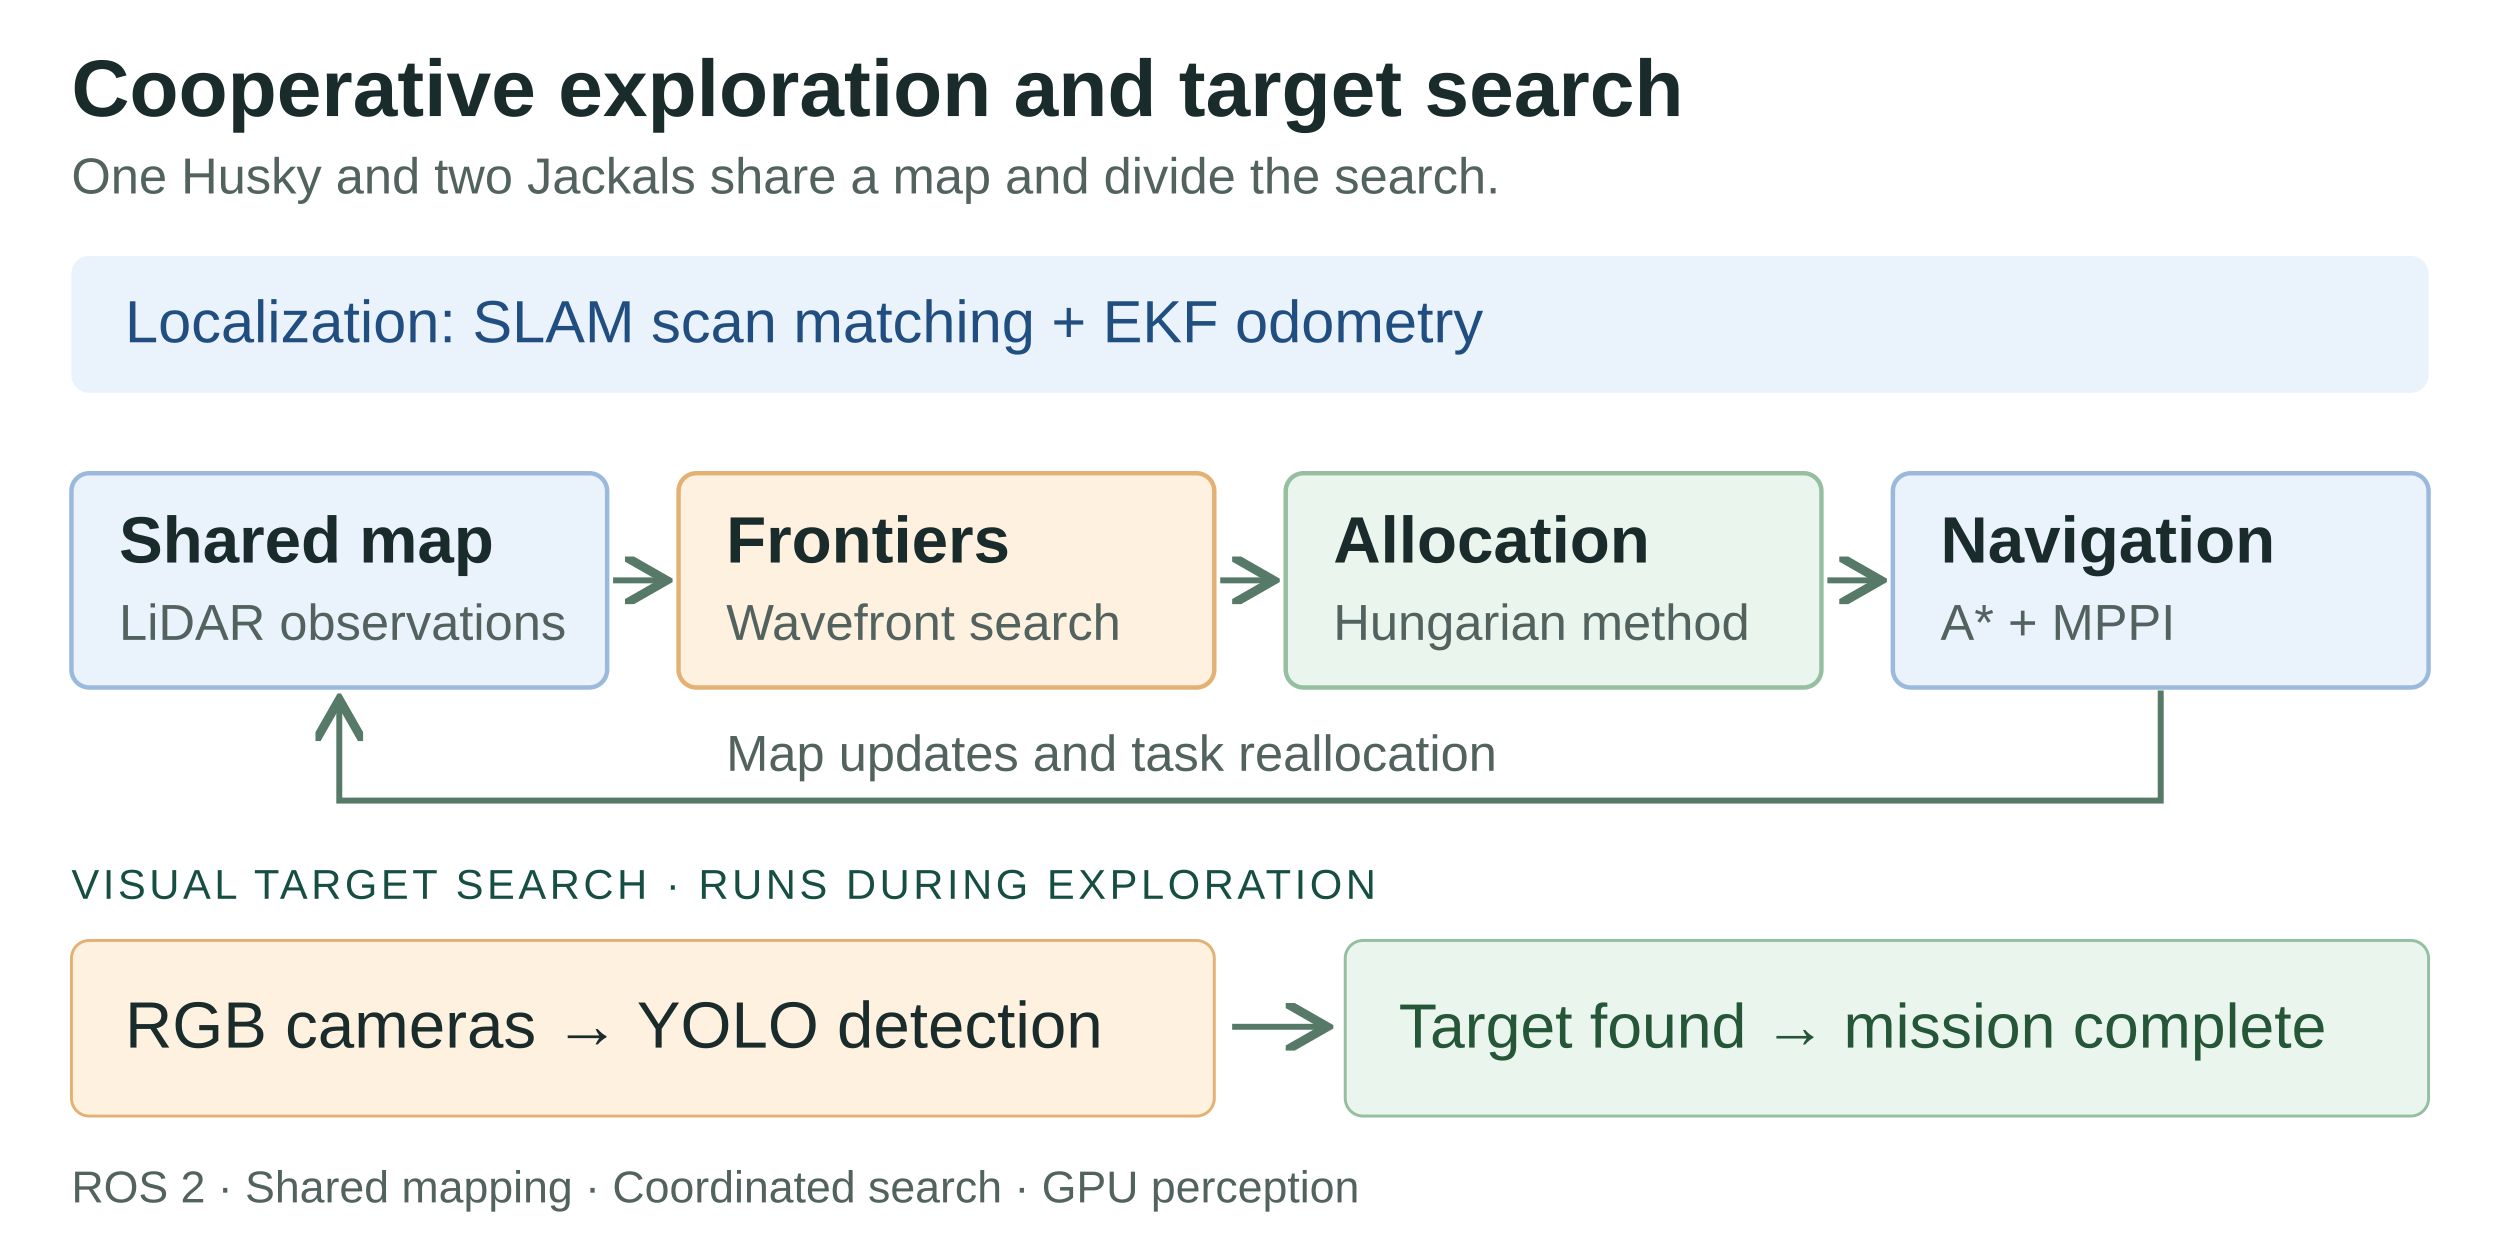
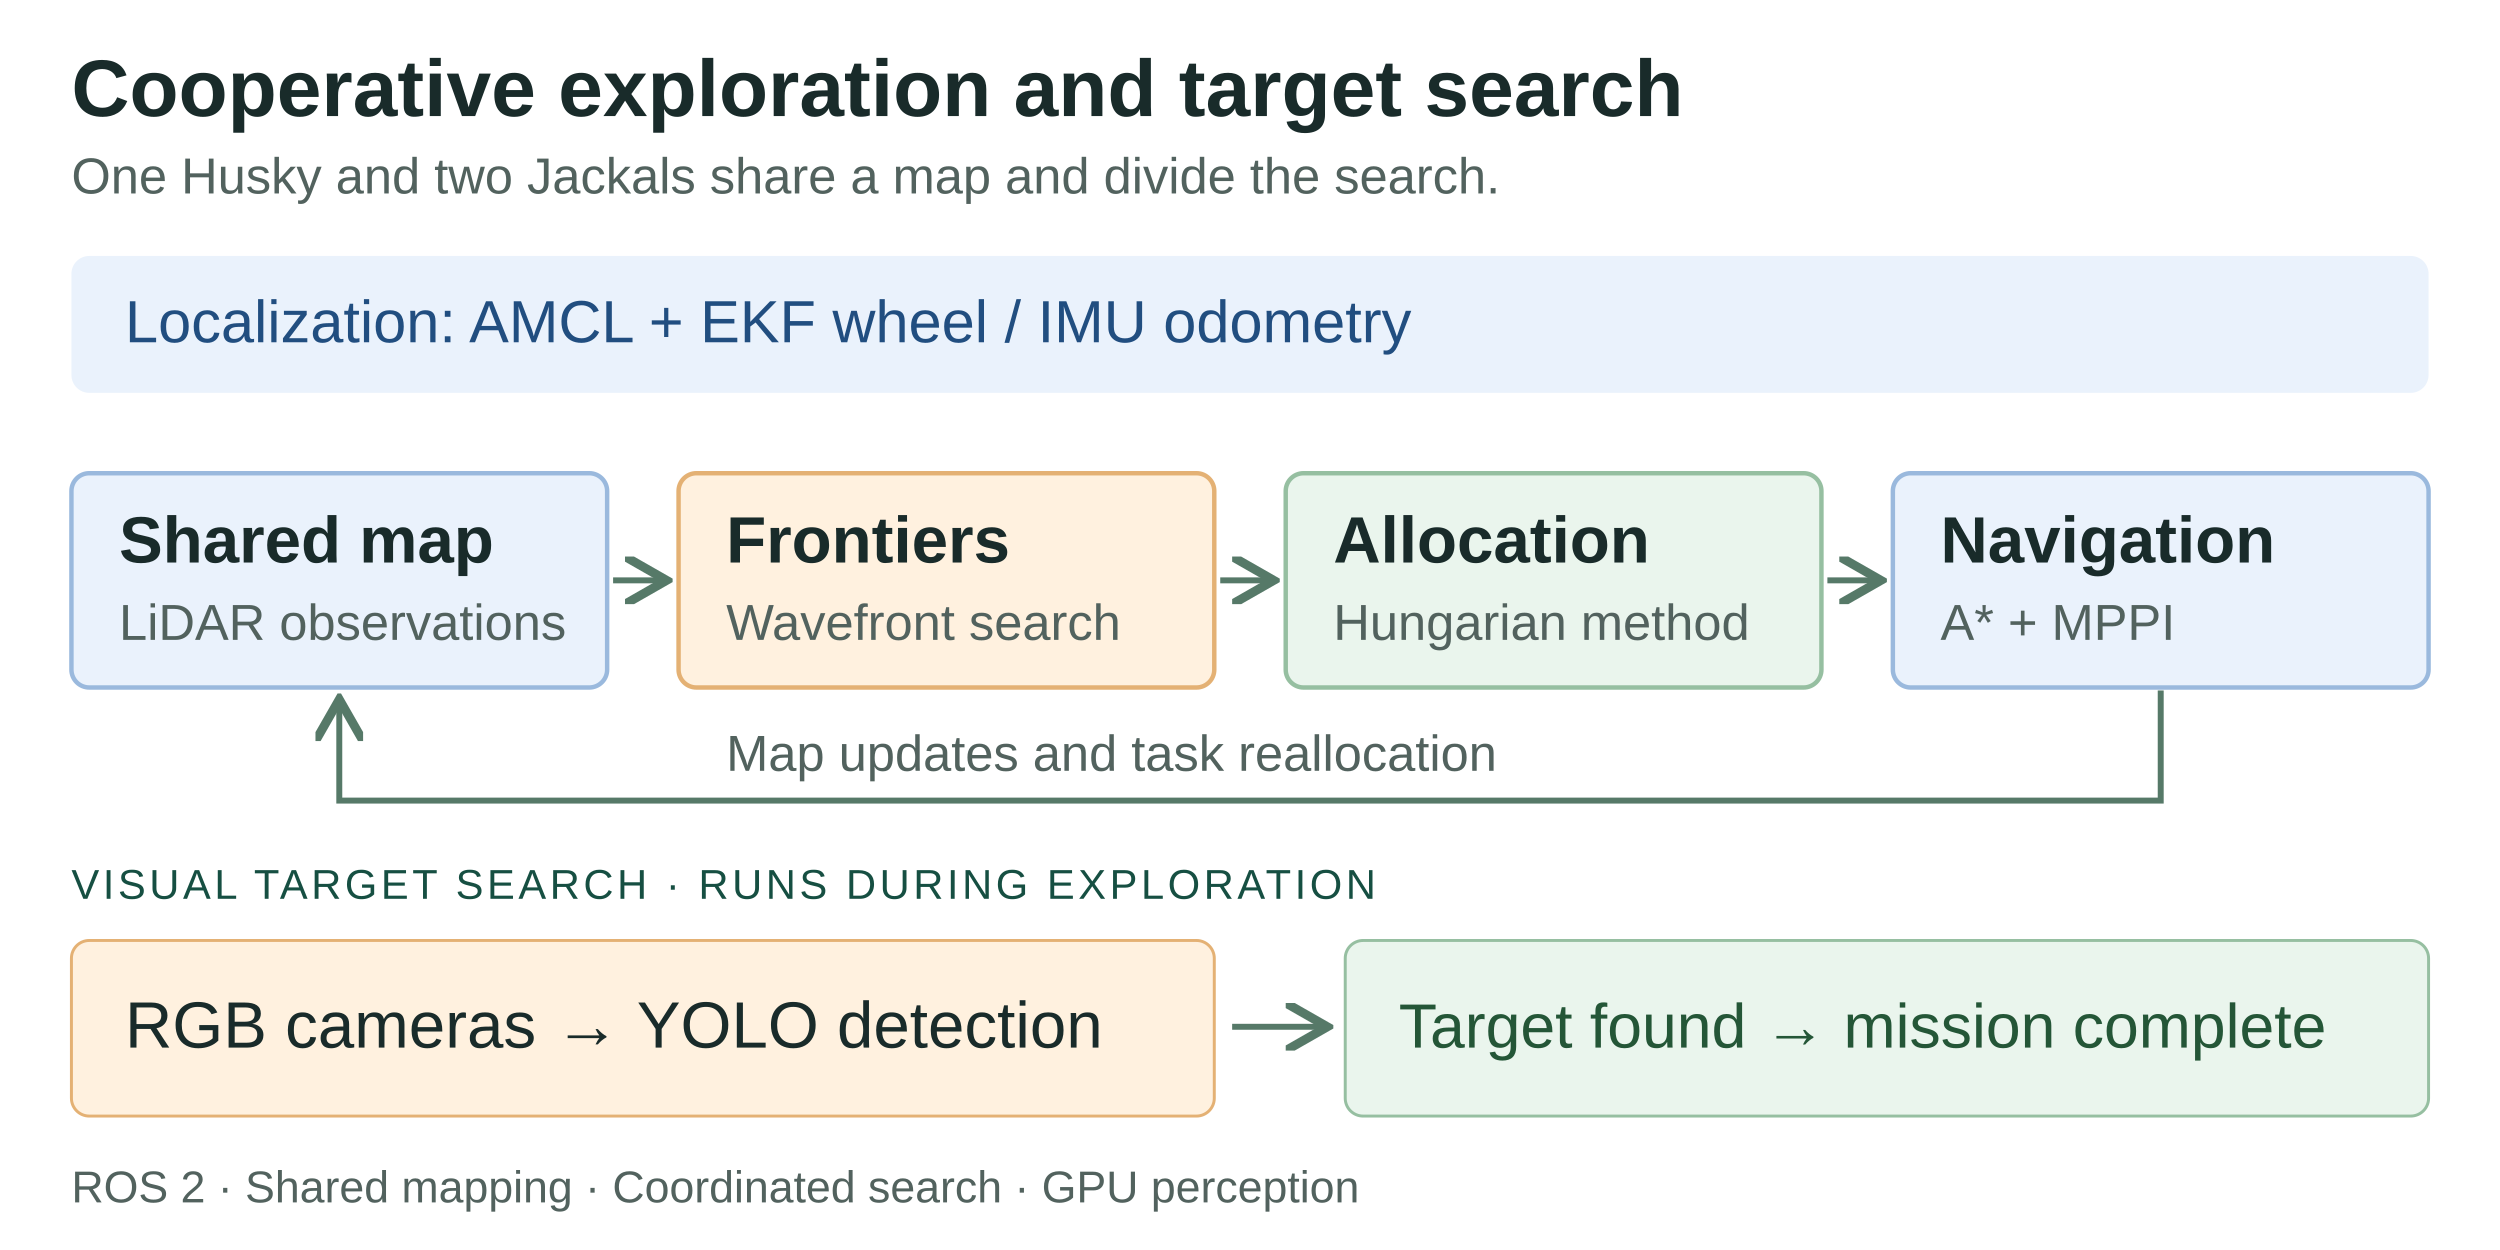
<svg xmlns="http://www.w3.org/2000/svg" width="840" height="420" viewBox="0 0 840 420" role="img" aria-labelledby="title desc">
  <defs>
    <marker id="arrow" markerWidth="8" markerHeight="8" refX="6" refY="4" orient="auto">
      <path d="M0,0 L7,4 L0,8" fill="none" stroke="#567968" stroke-width="1.5" />
    </marker>
  </defs>
  <rect width="840" height="420" fill="#ffffff" />
  <g font-family="Arial,Helvetica,sans-serif" fill="#192b2a">
    <text x="24" y="39" font-size="27" font-weight="700">Cooperative exploration and target search</text>
    <text x="24" y="65" font-size="17" fill="#52625e">One Husky and two Jackals share a map and divide the search.</text>
    <rect x="24" y="86" width="792" height="46" rx="6" fill="#eaf2fc" />
-     <text x="42" y="115" font-size="20" fill="#214e80">Localization: SLAM scan matching + EKF odometry</text>
+     <text x="42" y="115" font-size="20" fill="#214e80">Localization: AMCL + EKF wheel / IMU odometry</text>
    <g stroke-width="1.5">
      <rect x="24" y="159" width="180" height="72" rx="6" fill="#eaf2fc" stroke="#9ab9dd" />
      <rect x="228" y="159" width="180" height="72" rx="6" fill="#fff1df" stroke="#e4b174" />
      <rect x="432" y="159" width="180" height="72" rx="6" fill="#eaf5ed" stroke="#96bfa1" />
      <rect x="636" y="159" width="180" height="72" rx="6" fill="#eaf2fc" stroke="#9ab9dd" />
    </g>
    <g font-size="22" font-weight="700">
      <text x="40" y="189">Shared map</text>
      <text x="244" y="189">Frontiers</text>
      <text x="448" y="189">Allocation</text>
      <text x="652" y="189">Navigation</text>
    </g>
    <g font-size="17" fill="#52625e">
      <text x="40" y="215">LiDAR observations</text>
      <text x="244" y="215">Wavefront search</text>
      <text x="448" y="215">Hungarian method</text>
      <text x="652" y="215">A* + MPPI</text>
    </g>
    <g stroke="#567968" stroke-width="2" fill="none" marker-end="url(#arrow)">
      <path d="M206 195 H222" />
      <path d="M410 195 H426" />
      <path d="M614 195 H630" />
      <path d="M726 232 V269 H114 V237" />
    </g>
    <text x="244" y="259" font-size="17" fill="#52625e">Map updates and task reallocation</text>
    <text x="24" y="302" font-size="14" letter-spacing="1.2" fill="#164f42">VISUAL TARGET SEARCH · RUNS DURING EXPLORATION</text>
    <rect x="24" y="316" width="384" height="59" rx="6" fill="#fff1df" stroke="#e4b174" />
    <text x="42" y="352" font-size="22">RGB cameras → YOLO detection</text>
    <path d="M414 345 H444" stroke="#567968" stroke-width="2" fill="none" marker-end="url(#arrow)" />
    <rect x="452" y="316" width="364" height="59" rx="6" fill="#eaf5ed" stroke="#96bfa1" />
    <text x="470" y="352" font-size="21" fill="#245637">Target found → mission complete</text>
    <text x="24" y="404" font-size="15" fill="#52625e">ROS 2 · Shared mapping · Coordinated search · GPU perception</text>
  </g>
</svg>
